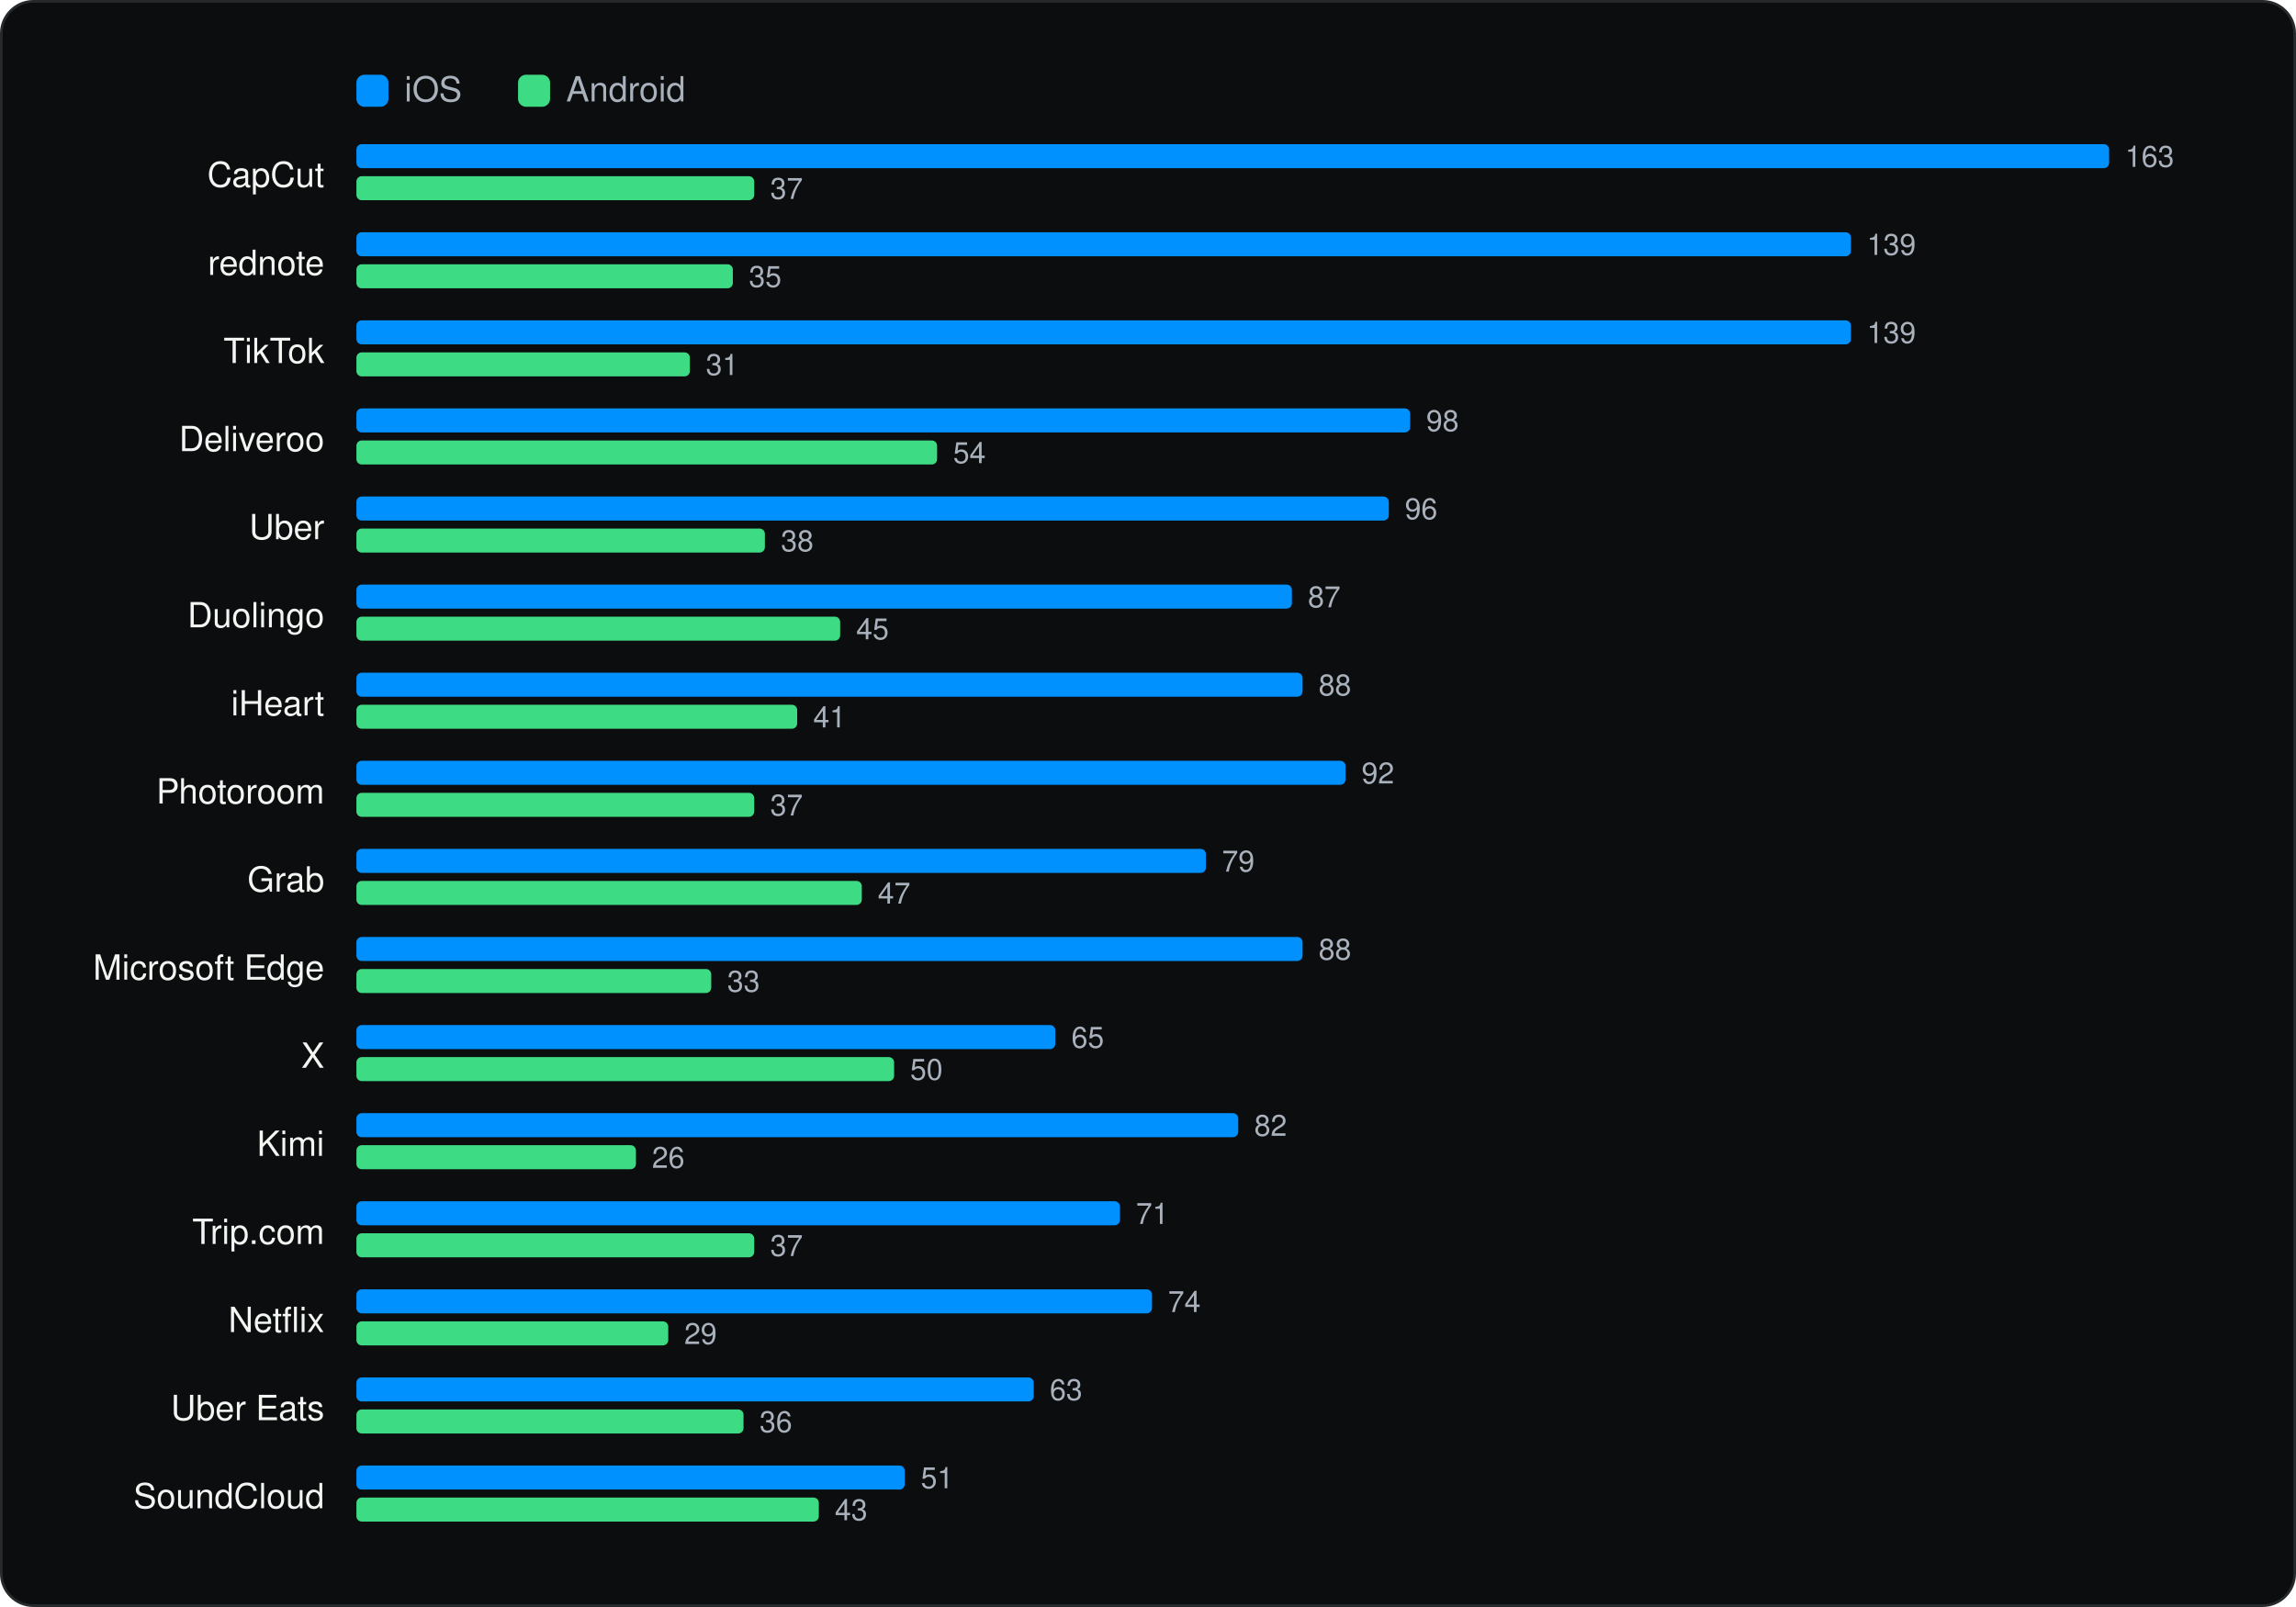
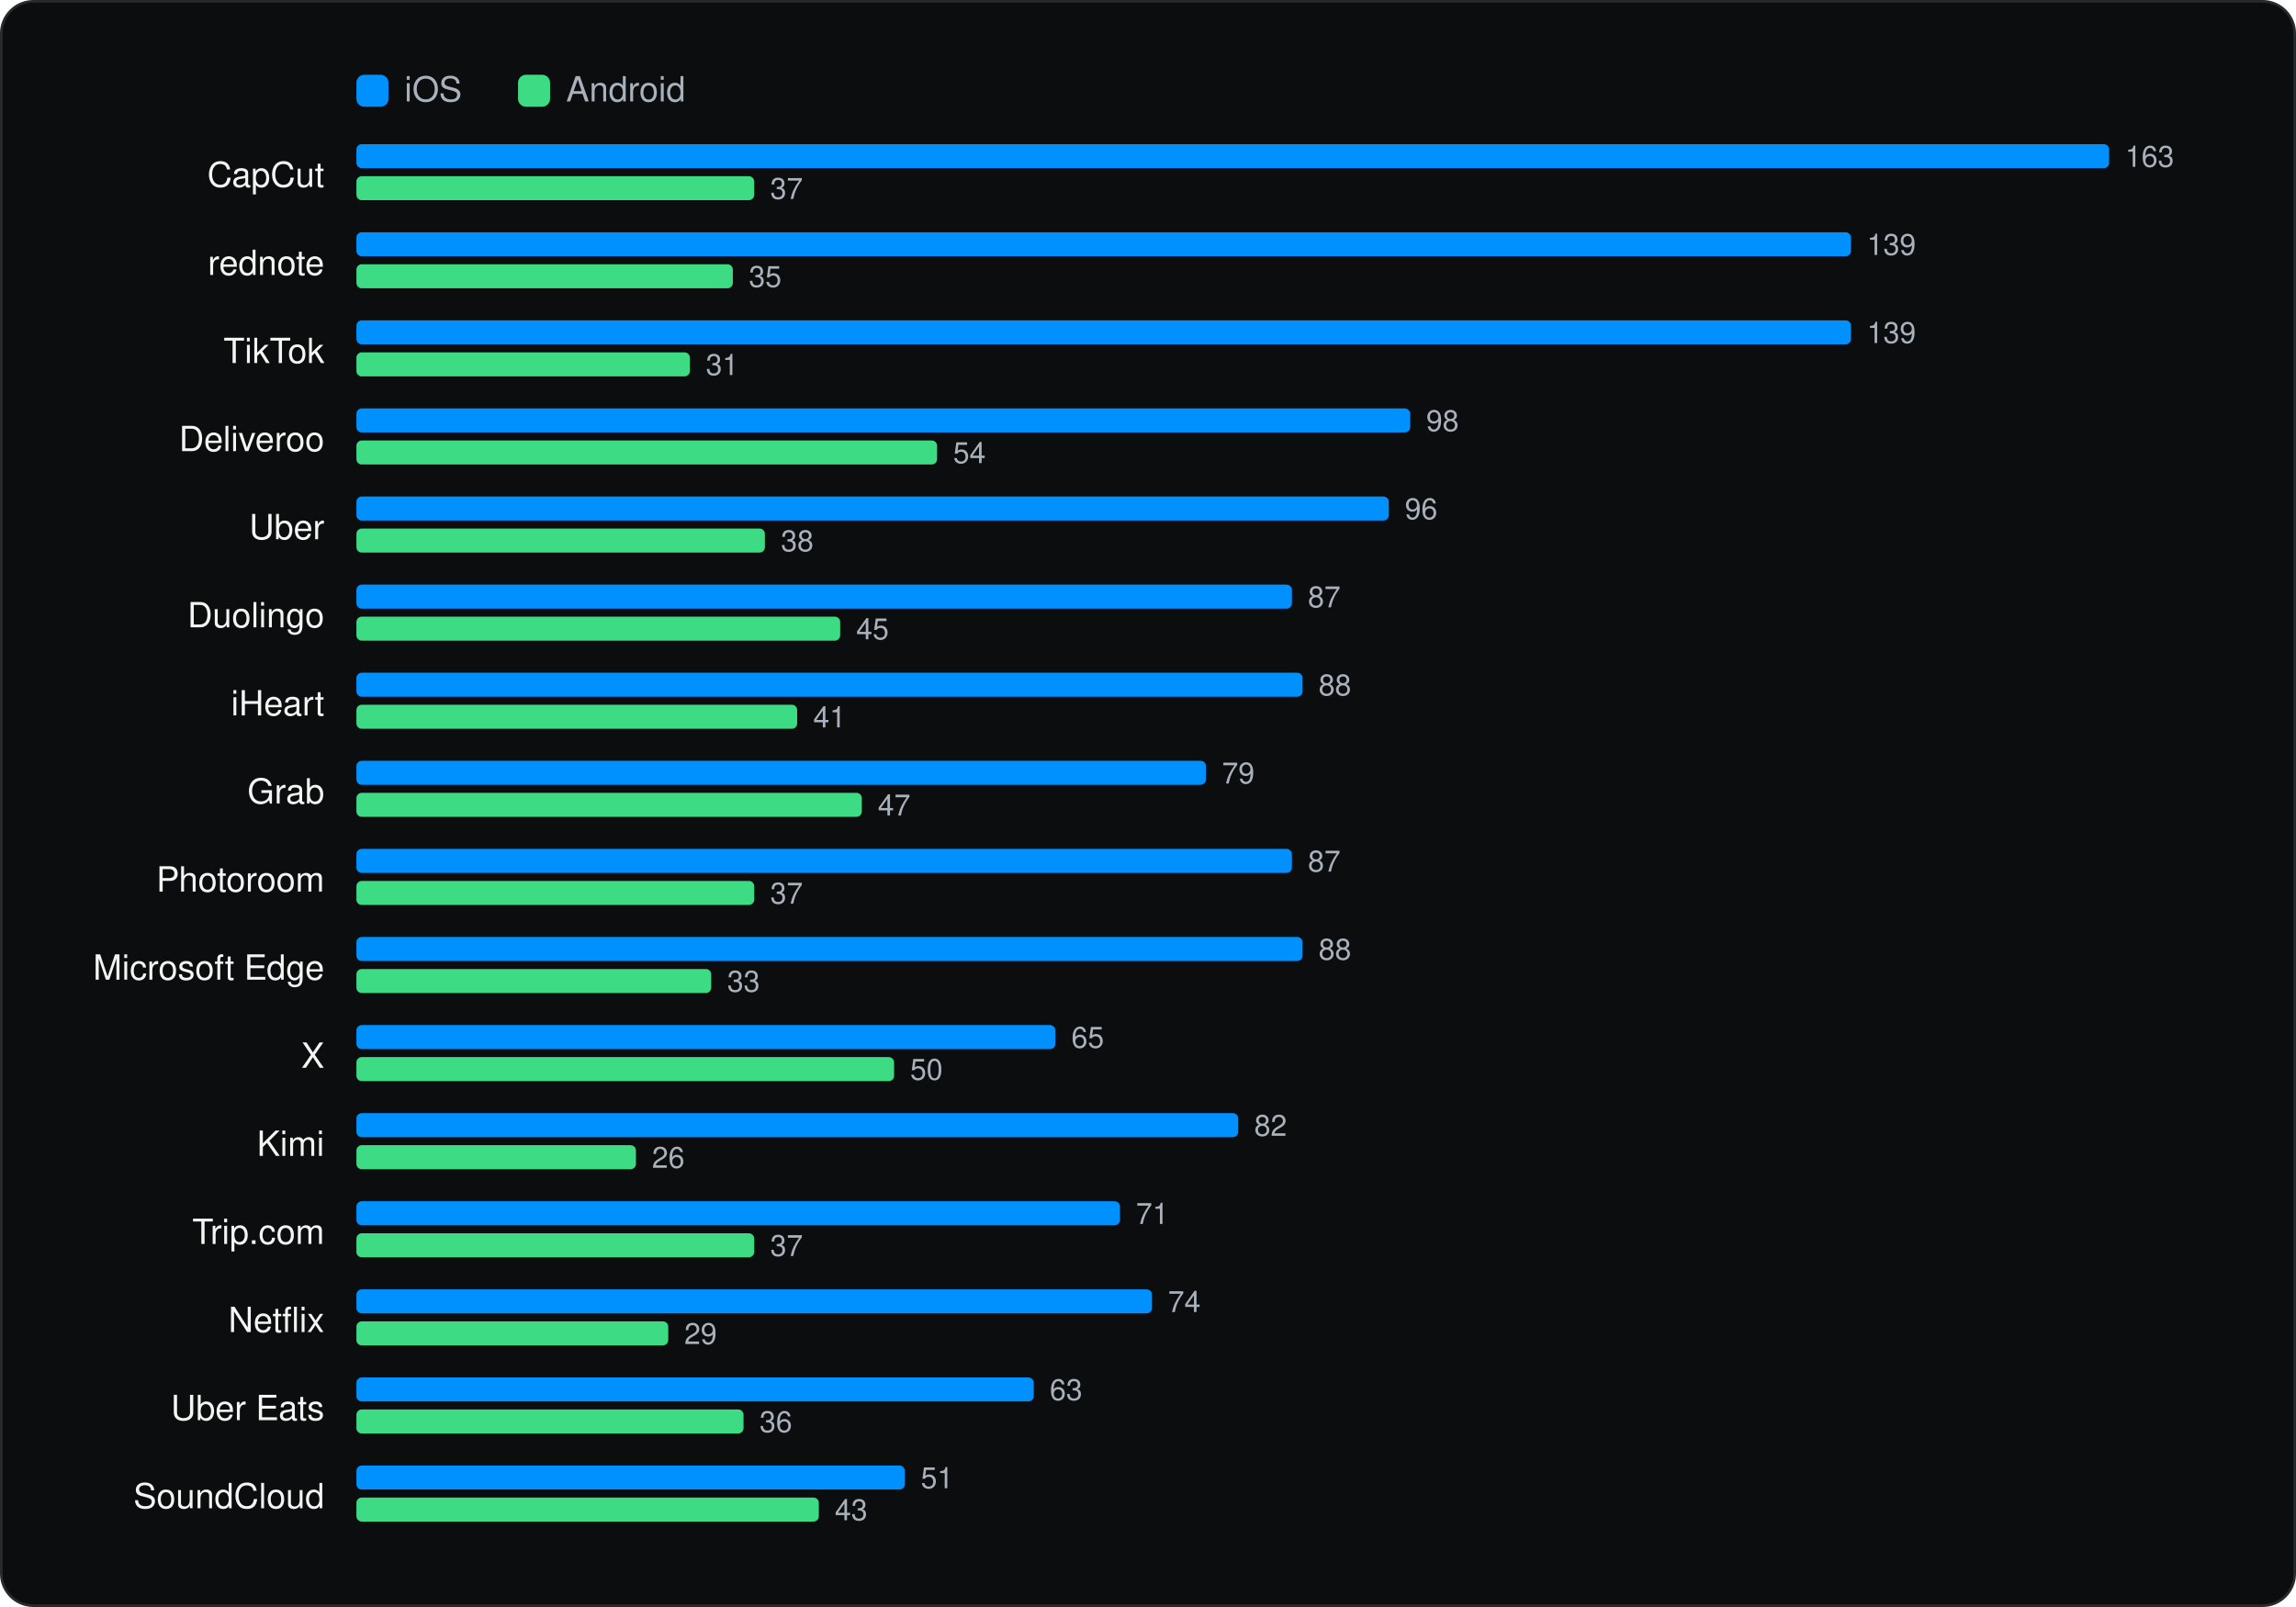
<svg xmlns="http://www.w3.org/2000/svg" viewBox="0 0 860 602" width="860" height="602" role="img" aria-label="Same app on both stores" font-family="Geist, -apple-system, BlinkMacSystemFont, 'Segoe UI', Helvetica, Arial, sans-serif">
  <rect x="0.5" y="0.5" width="859" height="601" rx="12" fill="#0C0D0E" stroke="#262A2D" />
  <g transform="translate(20 20)">
    <rect x="113.5" y="8" width="12" height="12" rx="3" fill="#0091FF" />
    <text x="131.5" y="18" font-size="13" fill="#A9B2BC">iOS</text>
    <rect x="174.04" y="8" width="12" height="12" rx="3" fill="#3DDC84" />
    <text x="192.04" y="18" font-size="13" fill="#A9B2BC">Android</text>
    <text x="101.5" y="50" font-size="13" text-anchor="end" fill="#F1F6F3">CapCut</text>
    <rect x="113.5" y="34" width="656.5" height="9" rx="2" fill="#0091FF" />
    <text x="776.0" y="42.5" font-size="11" fill="#A9B2BC">163</text>
    <rect x="113.5" y="46" width="149.0" height="9" rx="2" fill="#3DDC84" />
    <text x="268.5" y="54.5" font-size="11" fill="#A9B2BC">37</text>
    <text x="101.5" y="83" font-size="13" text-anchor="end" fill="#F1F6F3">rednote</text>
    <rect x="113.5" y="67" width="559.8" height="9" rx="2" fill="#0091FF" />
    <text x="679.3" y="75.5" font-size="11" fill="#A9B2BC">139</text>
    <rect x="113.5" y="79" width="141.0" height="9" rx="2" fill="#3DDC84" />
    <text x="260.5" y="87.5" font-size="11" fill="#A9B2BC">35</text>
    <text x="101.5" y="116" font-size="13" text-anchor="end" fill="#F1F6F3">TikTok</text>
    <rect x="113.5" y="100" width="559.8" height="9" rx="2" fill="#0091FF" />
    <text x="679.3" y="108.5" font-size="11" fill="#A9B2BC">139</text>
    <rect x="113.5" y="112" width="124.9" height="9" rx="2" fill="#3DDC84" />
    <text x="244.4" y="120.5" font-size="11" fill="#A9B2BC">31</text>
    <text x="101.5" y="149" font-size="13" text-anchor="end" fill="#F1F6F3">Deliveroo</text>
    <rect x="113.5" y="133" width="394.7" height="9" rx="2" fill="#0091FF" />
    <text x="514.2" y="141.5" font-size="11" fill="#A9B2BC">98</text>
    <rect x="113.5" y="145" width="217.5" height="9" rx="2" fill="#3DDC84" />
    <text x="337.0" y="153.5" font-size="11" fill="#A9B2BC">54</text>
    <text x="101.5" y="182" font-size="13" text-anchor="end" fill="#F1F6F3">Uber</text>
    <rect x="113.5" y="166" width="386.7" height="9" rx="2" fill="#0091FF" />
    <text x="506.2" y="174.5" font-size="11" fill="#A9B2BC">96</text>
    <rect x="113.5" y="178" width="153.0" height="9" rx="2" fill="#3DDC84" />
    <text x="272.5" y="186.5" font-size="11" fill="#A9B2BC">38</text>
    <text x="101.5" y="215" font-size="13" text-anchor="end" fill="#F1F6F3">Duolingo</text>
    <rect x="113.5" y="199" width="350.4" height="9" rx="2" fill="#0091FF" />
    <text x="469.9" y="207.5" font-size="11" fill="#A9B2BC">87</text>
    <rect x="113.5" y="211" width="181.2" height="9" rx="2" fill="#3DDC84" />
    <text x="300.7" y="219.5" font-size="11" fill="#A9B2BC">45</text>
    <text x="101.5" y="248" font-size="13" text-anchor="end" fill="#F1F6F3">iHeart</text>
    <rect x="113.5" y="232" width="354.4" height="9" rx="2" fill="#0091FF" />
    <text x="473.9" y="240.5" font-size="11" fill="#A9B2BC">88</text>
    <rect x="113.5" y="244" width="165.1" height="9" rx="2" fill="#3DDC84" />
    <text x="284.6" y="252.5" font-size="11" fill="#A9B2BC">41</text>
-     <text x="101.5" y="281" font-size="13" text-anchor="end" fill="#F1F6F3">Photoroom</text>
-     <rect x="113.5" y="265" width="370.5" height="9" rx="2" fill="#0091FF" />
-     <text x="490.0" y="273.5" font-size="11" fill="#A9B2BC">92</text>
-     <rect x="113.5" y="277" width="149.0" height="9" rx="2" fill="#3DDC84" />
-     <text x="268.5" y="285.5" font-size="11" fill="#A9B2BC">37</text>
-     <text x="101.5" y="314" font-size="13" text-anchor="end" fill="#F1F6F3">Grab</text>
-     <rect x="113.5" y="298" width="318.2" height="9" rx="2" fill="#0091FF" />
-     <text x="437.7" y="306.5" font-size="11" fill="#A9B2BC">79</text>
-     <rect x="113.5" y="310" width="189.3" height="9" rx="2" fill="#3DDC84" />
-     <text x="308.8" y="318.5" font-size="11" fill="#A9B2BC">47</text>
+     <text x="101.5" y="281" font-size="13" text-anchor="end" fill="#F1F6F3">Grab</text>
+     <rect x="113.5" y="265" width="318.2" height="9" rx="2" fill="#0091FF" />
+     <text x="437.7" y="273.5" font-size="11" fill="#A9B2BC">79</text>
+     <rect x="113.5" y="277" width="189.3" height="9" rx="2" fill="#3DDC84" />
+     <text x="308.8" y="285.5" font-size="11" fill="#A9B2BC">47</text>
+     <text x="101.5" y="314" font-size="13" text-anchor="end" fill="#F1F6F3">Photoroom</text>
+     <rect x="113.5" y="298" width="350.4" height="9" rx="2" fill="#0091FF" />
+     <text x="469.9" y="306.5" font-size="11" fill="#A9B2BC">87</text>
+     <rect x="113.5" y="310" width="149.0" height="9" rx="2" fill="#3DDC84" />
+     <text x="268.5" y="318.5" font-size="11" fill="#A9B2BC">37</text>
    <text x="101.5" y="347" font-size="13" text-anchor="end" fill="#F1F6F3">Microsoft Edge</text>
    <rect x="113.5" y="331" width="354.4" height="9" rx="2" fill="#0091FF" />
    <text x="473.9" y="339.5" font-size="11" fill="#A9B2BC">88</text>
    <rect x="113.5" y="343" width="132.9" height="9" rx="2" fill="#3DDC84" />
    <text x="252.4" y="351.5" font-size="11" fill="#A9B2BC">33</text>
    <text x="101.5" y="380" font-size="13" text-anchor="end" fill="#F1F6F3">X</text>
    <rect x="113.5" y="364" width="261.8" height="9" rx="2" fill="#0091FF" />
    <text x="381.3" y="372.5" font-size="11" fill="#A9B2BC">65</text>
    <rect x="113.5" y="376" width="201.4" height="9" rx="2" fill="#3DDC84" />
    <text x="320.9" y="384.5" font-size="11" fill="#A9B2BC">50</text>
    <text x="101.5" y="413" font-size="13" text-anchor="end" fill="#F1F6F3">Kimi</text>
    <rect x="113.5" y="397" width="330.3" height="9" rx="2" fill="#0091FF" />
    <text x="449.8" y="405.5" font-size="11" fill="#A9B2BC">82</text>
    <rect x="113.5" y="409" width="104.7" height="9" rx="2" fill="#3DDC84" />
    <text x="224.2" y="417.5" font-size="11" fill="#A9B2BC">26</text>
    <text x="101.5" y="446" font-size="13" text-anchor="end" fill="#F1F6F3">Trip.com</text>
    <rect x="113.5" y="430" width="286.0" height="9" rx="2" fill="#0091FF" />
    <text x="405.5" y="438.5" font-size="11" fill="#A9B2BC">71</text>
    <rect x="113.5" y="442" width="149.0" height="9" rx="2" fill="#3DDC84" />
    <text x="268.5" y="450.5" font-size="11" fill="#A9B2BC">37</text>
    <text x="101.5" y="479" font-size="13" text-anchor="end" fill="#F1F6F3">Netflix</text>
    <rect x="113.5" y="463" width="298.0" height="9" rx="2" fill="#0091FF" />
    <text x="417.5" y="471.5" font-size="11" fill="#A9B2BC">74</text>
    <rect x="113.5" y="475" width="116.8" height="9" rx="2" fill="#3DDC84" />
    <text x="236.3" y="483.5" font-size="11" fill="#A9B2BC">29</text>
    <text x="101.5" y="512" font-size="13" text-anchor="end" fill="#F1F6F3">Uber Eats</text>
    <rect x="113.5" y="496" width="253.7" height="9" rx="2" fill="#0091FF" />
    <text x="373.2" y="504.5" font-size="11" fill="#A9B2BC">63</text>
    <rect x="113.5" y="508" width="145.0" height="9" rx="2" fill="#3DDC84" />
    <text x="264.5" y="516.5" font-size="11" fill="#A9B2BC">36</text>
    <text x="101.5" y="545" font-size="13" text-anchor="end" fill="#F1F6F3">SoundCloud</text>
    <rect x="113.5" y="529" width="205.4" height="9" rx="2" fill="#0091FF" />
    <text x="324.9" y="537.5" font-size="11" fill="#A9B2BC">51</text>
    <rect x="113.5" y="541" width="173.2" height="9" rx="2" fill="#3DDC84" />
    <text x="292.7" y="549.5" font-size="11" fill="#A9B2BC">43</text>
  </g>
</svg>
